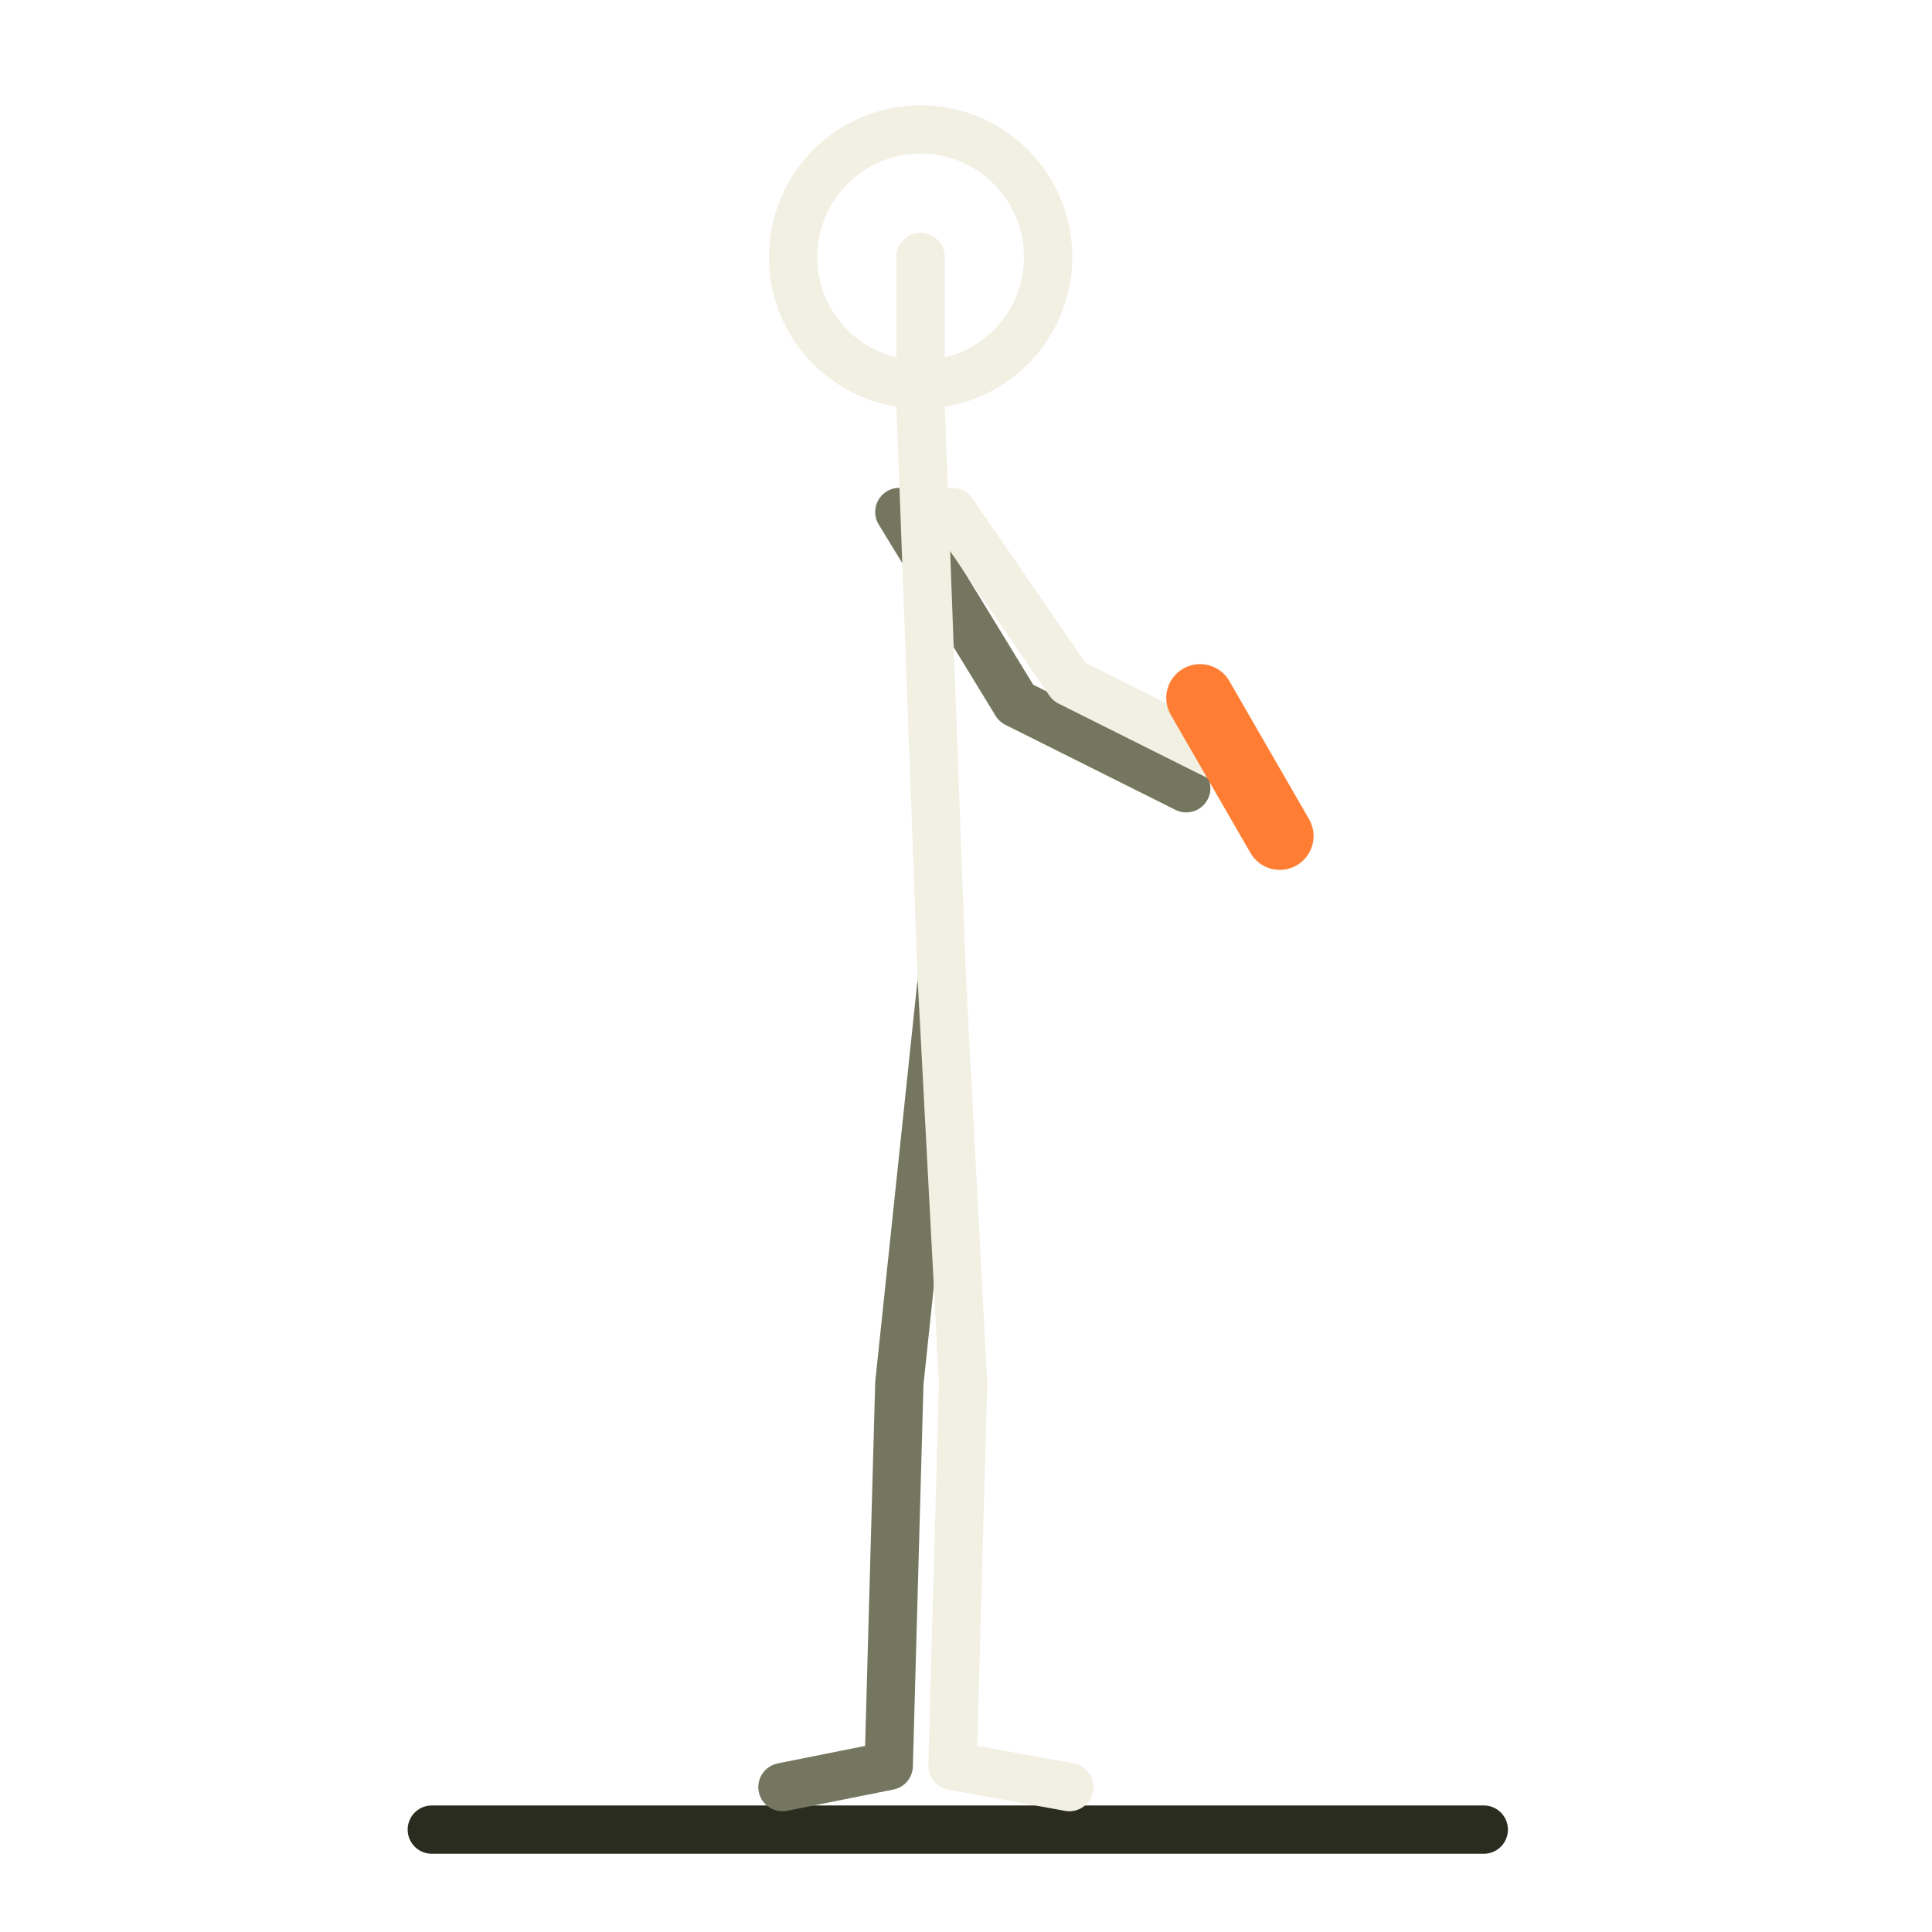
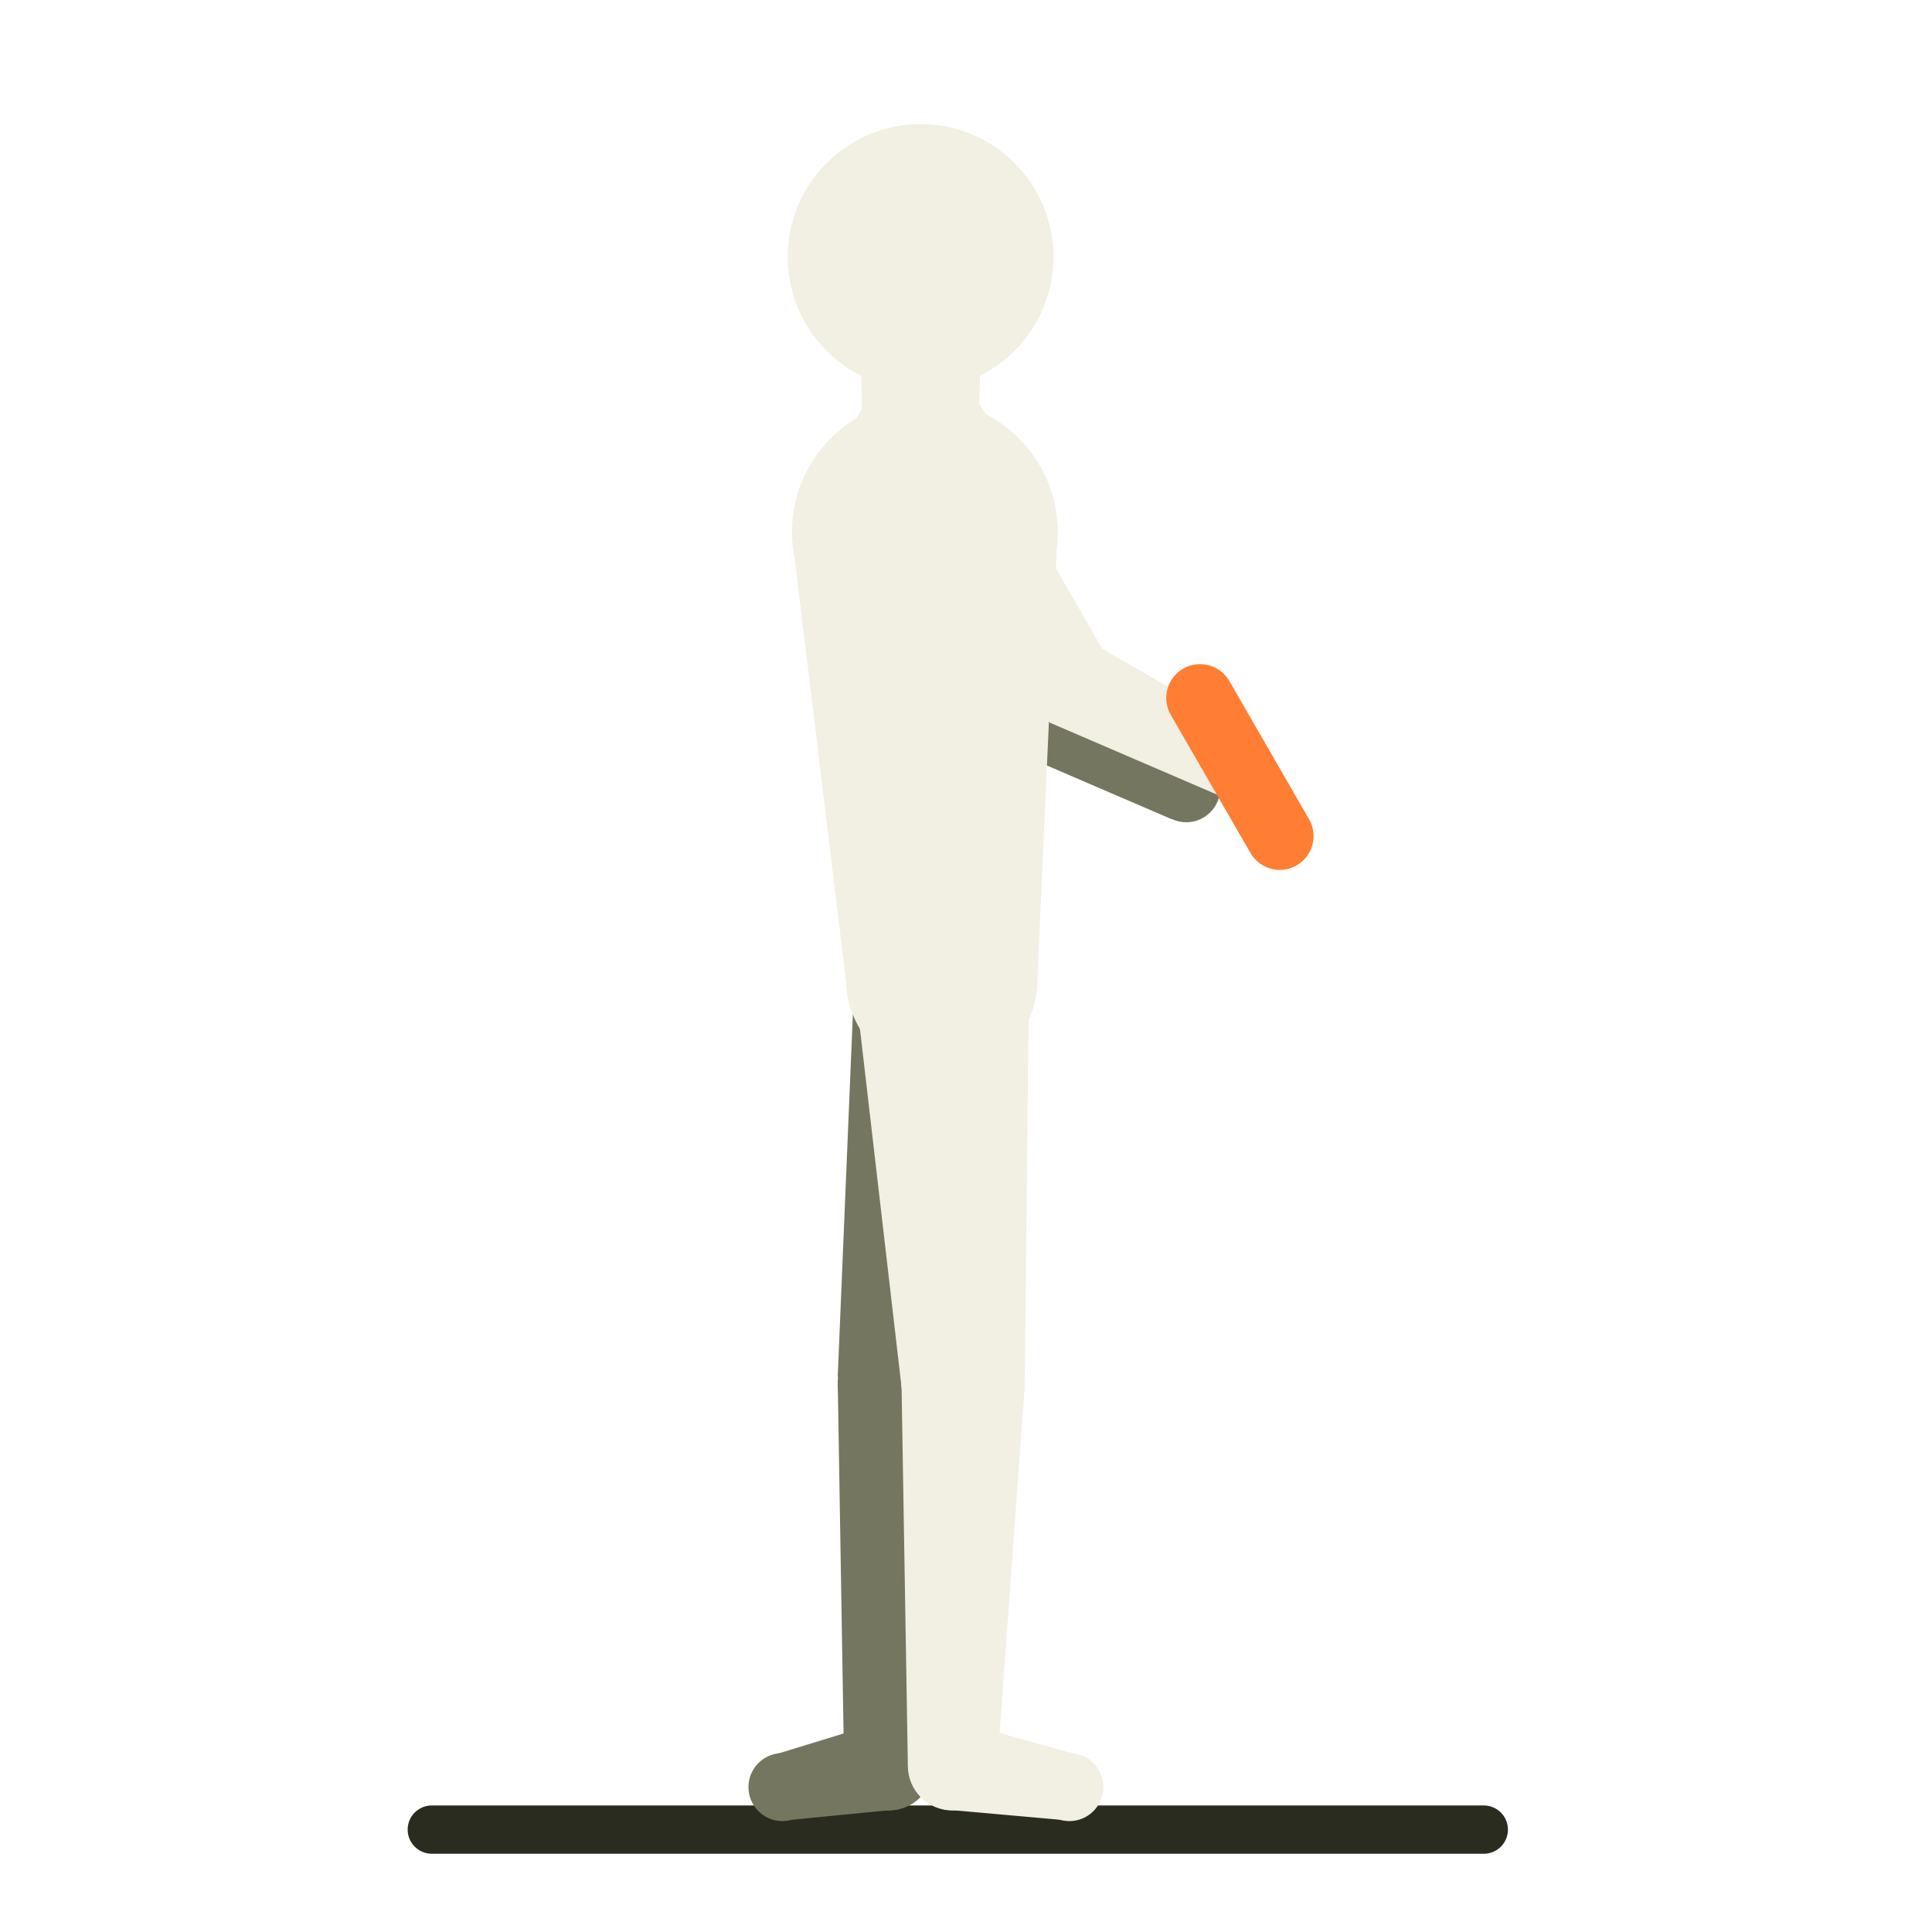
<svg xmlns="http://www.w3.org/2000/svg" viewBox="0 0 200 200" role="img" aria-label="Swing: bisagra de cadera con la mancuerna entre las piernas y empuje hasta el pecho (2 de 2)">
  <g transform="translate(-12.5 -10.8) scale(1.1)">
    <path d="M 52 182 L 151 182" fill="none" stroke="#2a2c1f" stroke-width="5" stroke-linecap="round" vector-effect="non-scaling-stroke" />
-     <path d="M 96 58 L 107 76 L 123 84" fill="none" stroke="#75765f" stroke-width="5" stroke-linecap="round" stroke-linejoin="round" vector-effect="non-scaling-stroke" />
-     <path d="M 100 102 L 96 140 L 95 176 L 85 178" fill="none" stroke="#75765f" stroke-width="5" stroke-linecap="round" stroke-linejoin="round" vector-effect="non-scaling-stroke" />
-     <circle cx="98" cy="34" r="12" fill="none" stroke="#f2efe3" stroke-width="5" vector-effect="non-scaling-stroke" />
-     <path d="M 98 34 L 98 48" fill="none" stroke="#f2efe3" stroke-width="5" stroke-linecap="round" stroke-linejoin="round" vector-effect="non-scaling-stroke" />
-     <path d="M 98 48 L 100 102" fill="none" stroke="#f2efe3" stroke-width="5" stroke-linecap="round" stroke-linejoin="round" vector-effect="non-scaling-stroke" />
-     <path d="M 101 58 L 112 74 L 128 82" fill="none" stroke="#f2efe3" stroke-width="5" stroke-linecap="round" stroke-linejoin="round" vector-effect="non-scaling-stroke" />
-     <path d="M 100 102 L 102 140 L 101 176 L 112 178" fill="none" stroke="#f2efe3" stroke-width="5" stroke-linecap="round" stroke-linejoin="round" vector-effect="non-scaling-stroke" />
+     <path d="M 91.1 61 L 103.4 78.2 L 110.6 73.8 L 100.9 55 Z" fill="#75765f" />
+     <path d="M 105.1 79.8 L 121.6 86.9 L 124.4 81.1 L 108.9 72.2 Z" fill="#75765f" />
+     <circle cx="96" cy="58" r="5.8" fill="#75765f" />
+     <circle cx="107" cy="76" r="4.2" fill="#75765f" />
+     <circle cx="123" cy="84" r="3.2" fill="#75765f" />
+     <path d="M 91.8 101.1 L 90.2 139.4 L 101.8 140.6 L 108.2 102.9 Z" fill="#75765f" />
+     <path d="M 90.2 139.8 L 90.8 175.9 L 99.2 176.1 L 101.8 140.2 Z" fill="#75765f" />
+     <path d="M 94.2 171.9 L 84.4 174.9 L 85.6 181.1 L 95.8 180.1 Z" fill="#75765f" />
+     <circle cx="100" cy="102" r="8.2" fill="#75765f" />
+     <circle cx="96" cy="140" r="5.8" fill="#75765f" />
+     <circle cx="95" cy="176" r="4.2" fill="#75765f" />
+     <circle cx="85" cy="178" r="3.2" fill="#75765f" />
+     <path d="M 92.5 48.2 L 85.9 60.3 L 110.9 59.4 L 103.5 47.8 Z" fill="#f2efe3" />
+     <path d="M 85.9 60.3 L 91 102.3 L 109 101.7 L 110.9 59.4 Z" fill="#f2efe3" />
+     <circle cx="98" cy="48" r="5.5" fill="#f2efe3" />
+     <circle cx="98.4" cy="59.9" r="12.5" fill="#f2efe3" />
+     <circle cx="100" cy="102" r="9" fill="#f2efe3" />
+     <path d="M 92 34 L 92.5 48 L 103.5 48 L 104 34 Z" fill="#f2efe3" />
+     <circle cx="98" cy="34" r="6" fill="#f2efe3" />
+     <circle cx="98" cy="48" r="5.5" fill="#f2efe3" />
+     <circle cx="98" cy="34" r="12.5" fill="#f2efe3" />
+     <path d="M 96.2 61.3 L 108.5 76.4 L 115.5 71.6 L 105.8 54.7 Z" fill="#f2efe3" />
+     <path d="M 110.1 77.8 L 126.6 84.9 L 129.4 79.1 L 113.9 70.2 Z" fill="#f2efe3" />
+     <circle cx="101" cy="58" r="5.8" fill="#f2efe3" />
+     <circle cx="112" cy="74" r="4.2" fill="#f2efe3" />
+     <circle cx="128" cy="82" r="3.2" fill="#f2efe3" />
+     <path d="M 91.8 102.4 L 96.2 140.3 L 107.8 139.7 L 108.2 101.6 Z" fill="#f2efe3" />
+     <path d="M 96.2 139.8 L 96.8 175.9 L 105.2 176.1 L 107.8 140.2 Z" fill="#f2efe3" />
+     <path d="M 100.2 180.1 L 111.4 181.1 L 112.6 174.9 L 101.8 171.9 Z" fill="#f2efe3" />
+     <circle cx="100" cy="102" r="8.2" fill="#f2efe3" />
+     <circle cx="102" cy="140" r="5.8" fill="#f2efe3" />
+     <circle cx="101" cy="176" r="4.2" fill="#f2efe3" />
+     <circle cx="112" cy="178" r="3.2" fill="#f2efe3" />
    <path d="M 124.3 75.5 L 131.8 88.5" fill="none" stroke="#ff7e33" stroke-width="7" stroke-linecap="round" vector-effect="non-scaling-stroke" />
  </g>
</svg>
